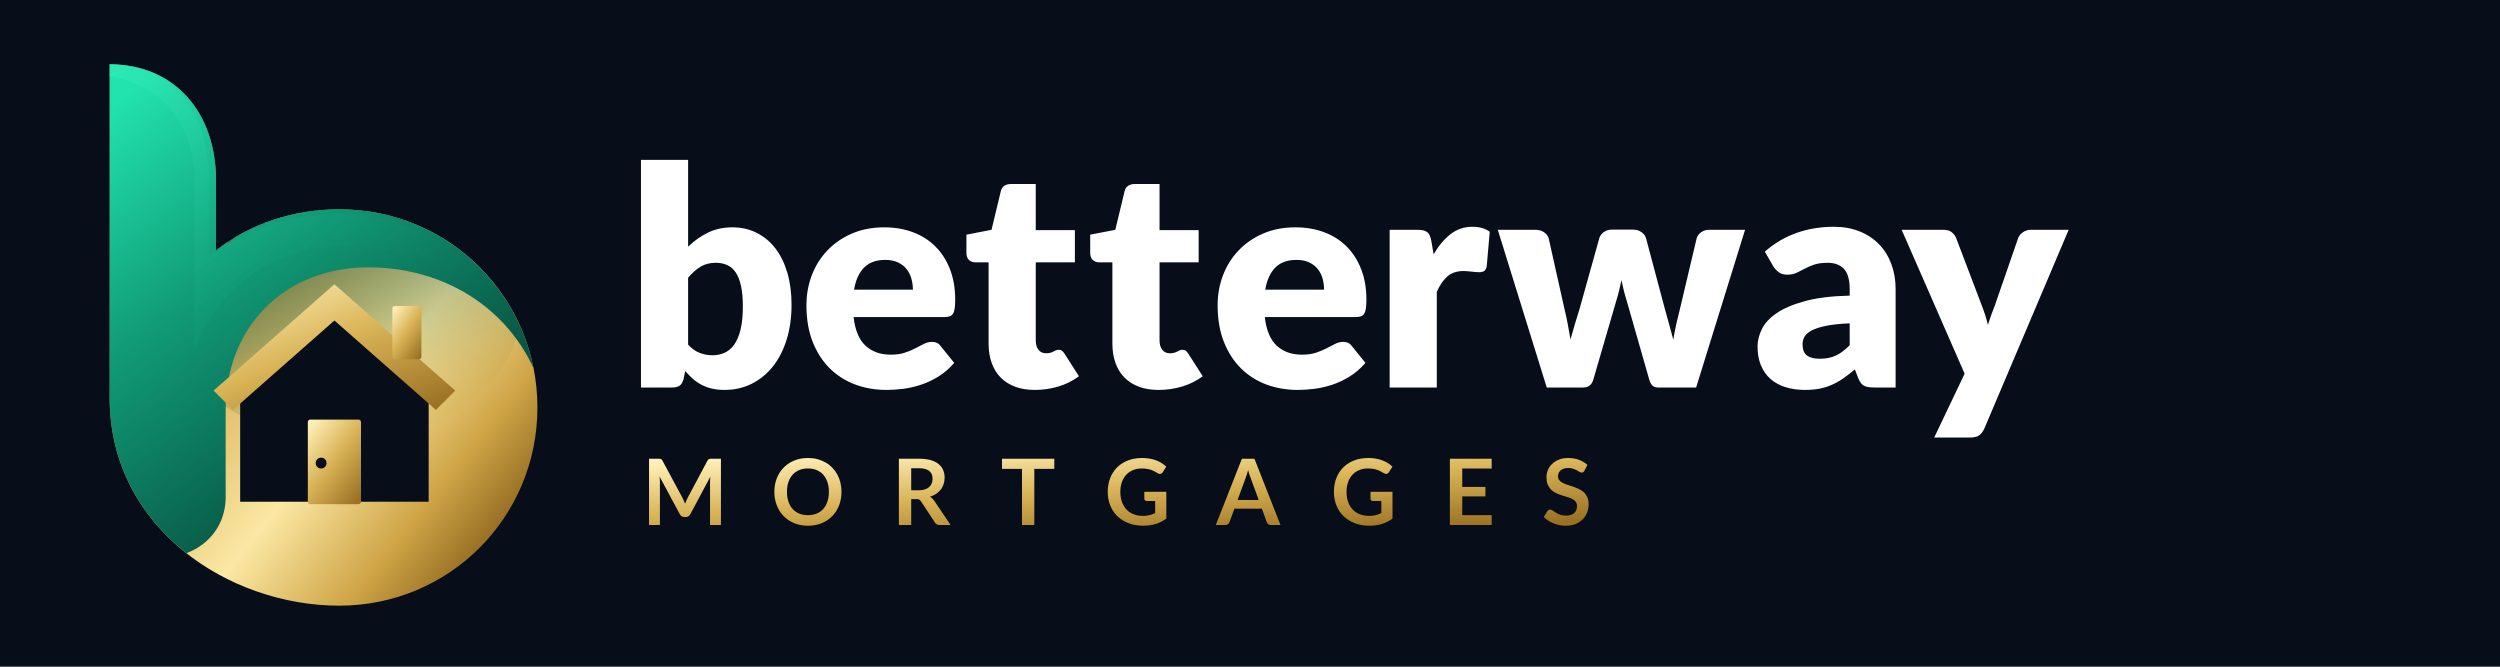
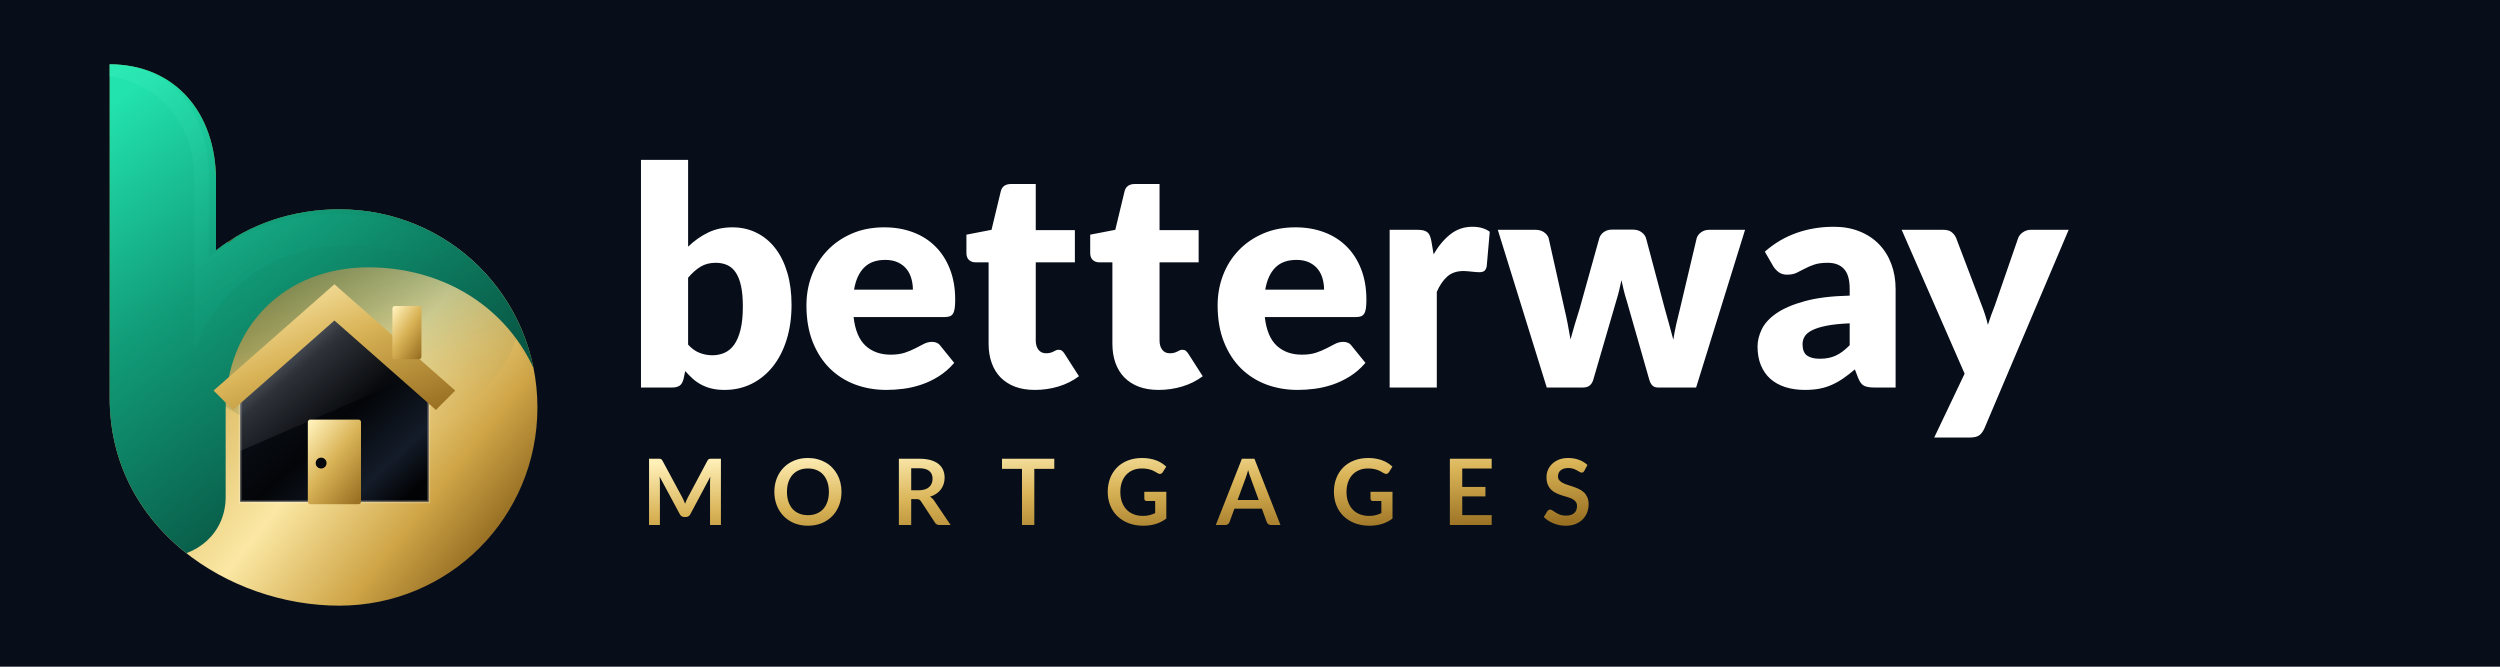
<svg xmlns="http://www.w3.org/2000/svg" viewBox="0 0 1200 320" width="1200" height="320">
  <defs>
    <linearGradient id="bw-emerald" x1="12%" y1="4%" x2="72%" y2="96%">
      <stop offset="0%" stop-color="#22E2AD" />
      <stop offset="38%" stop-color="#119C78" />
      <stop offset="78%" stop-color="#095E4A" />
      <stop offset="100%" stop-color="#053B2E" />
    </linearGradient>
    <linearGradient id="bw-emerald-hi" x1="0%" y1="0%" x2="100%" y2="100%">
      <stop offset="0%" stop-color="#34F0BC" stop-opacity="0.55" />
      <stop offset="60%" stop-color="#119C78" stop-opacity="0.1" />
      <stop offset="100%" stop-color="#053B2E" stop-opacity="0" />
    </linearGradient>
    <linearGradient id="bw-inner-depth" x1="25%" y1="0%" x2="75%" y2="100%">
      <stop offset="0%" stop-color="#063D2F" stop-opacity="0.72" />
      <stop offset="52%" stop-color="#0B5442" stop-opacity="0.28" />
      <stop offset="100%" stop-color="#D4AE52" stop-opacity="0" />
    </linearGradient>
    <linearGradient id="bw-gold" x1="15%" y1="15%" x2="88%" y2="85%">
      <stop offset="0%" stop-color="#8C651D" />
      <stop offset="32%" stop-color="#D4AE52" />
      <stop offset="62%" stop-color="#FBE8A4" />
      <stop offset="84%" stop-color="#CFA547" />
      <stop offset="100%" stop-color="#8F671E" />
    </linearGradient>
    <linearGradient id="bw-gold-roof" x1="10%" y1="0%" x2="90%" y2="100%">
      <stop offset="0%" stop-color="#FFF0B8" />
      <stop offset="48%" stop-color="#D9B356" />
      <stop offset="100%" stop-color="#9A7123" />
    </linearGradient>
    <linearGradient id="bw-navy-bg" x1="0%" y1="0%" x2="100%" y2="100%">
      <stop offset="0%" stop-color="#12233D" />
      <stop offset="100%" stop-color="#070E1A" />
    </linearGradient>
    <clipPath id="bw-b-clip">
      <path d="M 108,36                C 162,36 196,76 196,132                L 196,190                C 224,168 260,156 298,156                C 389,156 462,229 462,320                C 462,411 389,484 298,484                C 207,484 108,420 108,312                Z" />
    </clipPath>
+     <linearGradient id="bw-shining-black-home" x1="8%" y1="6%" x2="92%" y2="94%">
+       <stop offset="0%" stop-color="#273244" />
+       <stop offset="26%" stop-color="#0B0F17" />
+       <stop offset="56%" stop-color="#030508" />
+       <stop offset="84%" stop-color="#141C29" />
+       <stop offset="100%" stop-color="#020305" />
+     </linearGradient>
+     <linearGradient id="bw-home-gloss" x1="0%" y1="0%" x2="100%" y2="100%">
+       <stop offset="0%" stop-color="#FFFFFF" stop-opacity="0.52" />
+       <stop offset="38%" stop-color="#FFFFFF" stop-opacity="0.14" />
+       <stop offset="72%" stop-color="#FFFFFF" stop-opacity="0" />
+       <stop offset="100%" stop-color="#FFFFFF" stop-opacity="0" />
+     </linearGradient>
  </defs>
  <rect width="1200" height="320" fill="#070E1A" />
  <g transform="translate(-10, 10) scale(0.58)">
    <g clip-path="url(#bw-b-clip)">
      <rect x="90" y="30" width="390" height="470" fill="url(#bw-gold)" />
      <ellipse cx="302" cy="242" rx="145" ry="105" fill="url(#bw-inner-depth)" />
      <path d="M 96,30                L 206,30                L 206,184                C 232,162 266,150 304,150                C 394,150 468,224 468,314                C 452,248 394,204 322,204                C 254,204 204,252 204,322                L 204,394                C 204,424 180,444 152,444                C 120,444 96,400 96,312                Z" fill="url(#bw-emerald)" />
      <path d="M 108,36                C 158,36 190,74 190,130                L 190,196                C 220,172 258,160 298,160                C 382,160 448,222 458,302                C 442,232 380,186 306,186                C 242,186 196,222 178,274                L 178,130                C 178,86 150,52 108,46 Z" fill="url(#bw-emerald-hi)" />
    </g>
-     <path d="M 294,244              L 372,312              L 372,398              L 216,398              L 216,312 Z" fill="#070E1A" />
+     <path d="M 294,244              L 372,312              L 372,398              L 216,398              L 216,312 Z" fill="url(#bw-shining-black-home)" />
+     <path d="M 294,244              L 354,296              L 216,356              L 216,312 Z" fill="url(#bw-home-gloss)" />
+     <path d="M 294,244              L 372,312              L 372,398              L 216,398              L 216,312 Z" fill="none" stroke="#FFFFFF" stroke-opacity="0.22" stroke-width="2.5" />
    <path d="M 294,218              L 394,306              L 378,322              L 294,248              L 210,322              L 194,306 Z" fill="url(#bw-gold-roof)" />
    <rect x="342" y="236" width="24" height="44" rx="2" fill="url(#bw-gold-roof)" />
    <rect x="272" y="330" width="44" height="70" rx="2" fill="url(#bw-gold-roof)" />
-     <circle cx="283" cy="366" r="4.5" fill="#070E1A" />
+     <circle cx="283" cy="366" r="4.5" fill="#04070C" />
  </g>
  <g transform="translate(300, 186)">
    <path d="M 7.67,-0.00 L 7.67,-109.27 L 30.29,-109.27 L 30.29,-67.59 Q 34.67,-71.84 39.85,-74.35 Q 45.03,-76.88 51.53,-76.88 Q 57.97,-76.88 63.21,-74.23 Q 68.48,-71.61 72.20,-66.75 Q 75.92,-61.91 77.93,-55.05 Q 79.94,-48.18 79.94,-39.72 Q 79.94,-30.52 77.59,-23.00 Q 75.26,-15.47 70.99,-10.11 Q 66.73,-4.75 60.80,-1.78 Q 54.89,1.16 47.75,1.16 Q 44.30,1.16 41.61,0.50 Q 38.92,-0.14 36.64,-1.35 Q 34.38,-2.55 32.51,-4.22 Q 30.66,-5.91 28.90,-7.89 L 28.11,-4.08 Q 27.51,-1.76 26.19,-0.87 Q 24.89,-0.00 22.70,-0.00 L 7.67,-0.00 Z M 43.57,-59.86 Q 39.42,-59.86 36.34,-58.03 Q 33.28,-56.21 30.29,-52.70 L 30.29,-20.58 Q 32.85,-17.75 35.84,-16.61 Q 38.83,-15.47 41.91,-15.47 Q 45.12,-15.47 47.81,-16.68 Q 50.51,-17.88 52.45,-20.62 Q 54.38,-23.36 55.48,-27.85 Q 56.57,-32.35 56.57,-38.92 Q 56.57,-44.60 55.73,-48.57 Q 54.89,-52.56 53.24,-55.07 Q 51.60,-57.60 49.16,-58.72 Q 46.72,-59.86 43.57,-59.86 Z M 124.45,-76.88 Q 131.98,-76.88 138.21,-74.53 Q 144.46,-72.20 148.95,-67.73 Q 153.45,-63.28 155.96,-56.83 Q 158.49,-50.37 158.49,-42.20 Q 158.49,-39.65 158.26,-38.03 Q 158.03,-36.43 157.44,-35.47 Q 156.87,-34.54 155.89,-34.17 Q 154.91,-33.81 153.38,-33.81 L 109.72,-33.81 Q 110.81,-24.32 115.49,-20.03 Q 120.16,-15.76 127.53,-15.76 Q 131.48,-15.76 134.31,-16.70 Q 137.16,-17.66 139.37,-18.82 Q 141.61,-20.01 143.48,-20.94 Q 145.35,-21.90 147.38,-21.90 Q 150.09,-21.90 151.46,-19.94 L 158.03,-11.82 Q 154.54,-7.80 150.48,-5.29 Q 146.44,-2.78 142.15,-1.35 Q 137.89,0.07 133.62,0.62 Q 129.36,1.16 125.48,1.16 Q 117.52,1.16 110.54,-1.41 Q 103.58,-4.01 98.35,-9.12 Q 93.15,-14.23 90.12,-21.83 Q 87.09,-29.43 87.09,-39.49 Q 87.09,-47.09 89.66,-53.86 Q 92.26,-60.66 97.12,-65.77 Q 101.98,-70.88 108.87,-73.87 Q 115.78,-76.88 124.45,-76.88 Z M 124.91,-61.25 Q 118.41,-61.25 114.76,-57.56 Q 111.11,-53.88 109.94,-46.95 L 138.19,-46.95 Q 138.19,-49.64 137.48,-52.20 Q 136.79,-54.75 135.22,-56.76 Q 133.67,-58.77 131.11,-60.00 Q 128.56,-61.25 124.91,-61.25 Z M 196.73,1.16 Q 191.32,1.16 187.20,-0.39 Q 183.09,-1.96 180.26,-4.84 Q 177.45,-7.73 176.00,-11.82 Q 174.53,-15.92 174.53,-20.94 L 174.53,-60.09 L 168.12,-60.09 Q 166.37,-60.09 165.11,-61.21 Q 163.88,-62.35 163.88,-64.54 L 163.88,-73.36 L 175.93,-75.69 L 180.38,-94.17 Q 181.26,-97.68 185.35,-97.68 L 197.16,-97.68 L 197.16,-75.55 L 215.94,-75.55 L 215.94,-60.09 L 197.16,-60.09 L 197.16,-22.49 Q 197.16,-19.85 198.44,-18.14 Q 199.72,-16.43 202.14,-16.43 Q 203.37,-16.43 204.21,-16.68 Q 205.06,-16.93 205.67,-17.25 Q 206.29,-17.59 206.84,-17.84 Q 207.38,-18.11 208.12,-18.11 Q 209.14,-18.11 209.76,-17.63 Q 210.40,-17.16 211.03,-16.13 L 217.90,-5.41 Q 213.52,-2.12 208.05,-0.48 Q 202.57,1.16 196.73,1.16 Z M 256.14,1.16 Q 250.74,1.16 246.61,-0.39 Q 242.50,-1.96 239.67,-4.84 Q 236.87,-7.73 235.41,-11.82 Q 233.95,-15.92 233.95,-20.94 L 233.95,-60.09 L 227.54,-60.09 Q 225.78,-60.09 224.53,-61.21 Q 223.30,-62.35 223.30,-64.54 L 223.30,-73.36 L 235.34,-75.69 L 239.79,-94.17 Q 240.68,-97.68 244.76,-97.68 L 256.58,-97.68 L 256.58,-75.55 L 275.35,-75.55 L 275.35,-60.09 L 256.58,-60.09 L 256.58,-22.49 Q 256.58,-19.85 257.86,-18.14 Q 259.13,-16.43 261.55,-16.43 Q 262.78,-16.43 263.63,-16.68 Q 264.47,-16.93 265.09,-17.25 Q 265.70,-17.59 266.25,-17.84 Q 266.80,-18.11 267.53,-18.11 Q 268.56,-18.11 269.17,-17.63 Q 269.81,-17.16 270.45,-16.13 L 277.31,-5.41 Q 272.94,-2.12 267.46,-0.48 Q 261.99,1.16 256.14,1.16 Z M 321.83,-76.88 Q 329.36,-76.88 335.59,-74.53 Q 341.84,-72.20 346.33,-67.73 Q 350.83,-63.28 353.34,-56.83 Q 355.87,-50.37 355.87,-42.20 Q 355.87,-39.65 355.64,-38.03 Q 355.41,-36.43 354.82,-35.47 Q 354.25,-34.54 353.27,-34.17 Q 352.29,-33.81 350.76,-33.81 L 307.10,-33.81 Q 308.19,-24.32 312.87,-20.03 Q 317.54,-15.76 324.91,-15.76 Q 328.86,-15.76 331.69,-16.70 Q 334.54,-17.66 336.75,-18.82 Q 338.99,-20.01 340.86,-20.94 Q 342.73,-21.90 344.76,-21.90 Q 347.47,-21.90 348.84,-19.94 L 355.41,-11.82 Q 351.92,-7.80 347.86,-5.29 Q 343.82,-2.78 339.53,-1.35 Q 335.27,0.07 331.00,0.62 Q 326.74,1.16 322.86,1.16 Q 314.90,1.16 307.92,-1.41 Q 300.96,-4.01 295.73,-9.12 Q 290.53,-14.23 287.50,-21.83 Q 284.46,-29.43 284.46,-39.49 Q 284.46,-47.09 287.04,-53.86 Q 289.64,-60.66 294.50,-65.77 Q 299.36,-70.88 306.25,-73.87 Q 313.16,-76.88 321.83,-76.88 Z M 322.29,-61.25 Q 315.79,-61.25 312.14,-57.56 Q 308.49,-53.88 307.32,-46.95 L 335.56,-46.95 Q 335.56,-49.64 334.86,-52.20 Q 334.17,-54.75 332.60,-56.76 Q 331.05,-58.77 328.49,-60.00 Q 325.94,-61.25 322.29,-61.25 Z M 367.03,-0.00 L 367.03,-75.69 L 380.47,-75.69 Q 382.13,-75.69 383.28,-75.40 Q 384.42,-75.12 385.17,-74.48 Q 385.94,-73.87 386.33,-72.84 Q 386.74,-71.84 387.04,-70.38 L 388.13,-63.94 Q 391.72,-70.08 396.28,-73.62 Q 400.84,-77.15 406.75,-77.15 Q 411.86,-77.15 415.08,-74.76 L 413.62,-58.10 Q 413.25,-56.51 412.41,-55.91 Q 411.56,-55.34 410.10,-55.34 Q 409.51,-55.34 408.55,-55.41 Q 407.62,-55.48 406.59,-55.59 Q 405.59,-55.71 404.51,-55.80 Q 403.46,-55.91 402.57,-55.91 Q 397.62,-55.91 394.66,-53.24 Q 391.72,-50.60 389.66,-45.92 L 389.66,-0.00 L 367.03,-0.00 Z M 418.94,-75.69 L 437.05,-75.69 Q 439.45,-75.69 441.09,-74.55 Q 442.73,-73.43 443.33,-71.77 L 450.92,-37.82 Q 451.86,-33.95 452.54,-30.29 Q 453.25,-26.64 453.84,-23.06 Q 454.85,-26.64 455.90,-30.29 Q 456.97,-33.95 458.22,-37.82 L 467.71,-71.84 Q 468.28,-73.50 469.88,-74.64 Q 471.50,-75.78 473.69,-75.78 L 483.77,-75.78 Q 486.17,-75.78 487.81,-74.64 Q 489.45,-73.50 490.05,-71.84 L 499.10,-37.82 Q 500.20,-33.95 501.20,-30.29 Q 502.23,-26.64 503.19,-22.93 Q 503.76,-26.58 504.56,-30.23 Q 505.38,-33.88 506.40,-37.82 L 514.43,-71.77 Q 515.00,-73.43 516.60,-74.55 Q 518.22,-75.69 520.41,-75.69 L 537.63,-75.69 L 514.14,-0.00 L 495.73,-0.00 Q 494.27,-0.00 493.24,-0.87 Q 492.24,-1.76 491.64,-3.79 L 480.85,-41.54 Q 480.03,-44.10 479.42,-46.56 Q 478.80,-49.05 478.30,-51.53 Q 477.77,-48.98 477.16,-46.45 Q 476.54,-43.94 475.74,-41.38 L 464.79,-3.79 Q 463.70,-0.00 459.96,-0.00 L 442.44,-0.00 L 418.94,-75.69 Z M 599.53,-0.00 Q 596.32,-0.00 594.68,-0.87 Q 593.03,-1.76 591.94,-4.52 L 590.34,-8.69 Q 587.49,-6.27 584.87,-4.45 Q 582.24,-2.62 579.41,-1.35 Q 576.61,-0.07 573.44,0.55 Q 570.27,1.16 566.39,1.16 Q 561.21,1.16 556.97,-0.18 Q 552.75,-1.53 549.78,-4.15 Q 546.84,-6.80 545.22,-10.70 Q 543.62,-14.60 543.62,-19.71 Q 543.62,-23.72 545.65,-27.95 Q 547.70,-32.19 552.75,-35.66 Q 557.79,-39.12 566.32,-41.45 Q 574.85,-43.80 587.85,-44.10 L 587.85,-47.31 Q 587.85,-53.95 585.12,-56.89 Q 582.38,-59.86 577.34,-59.86 Q 573.32,-59.86 570.77,-58.97 Q 568.21,-58.10 566.21,-57.01 Q 564.20,-55.91 562.30,-55.02 Q 560.41,-54.16 557.79,-54.16 Q 555.44,-54.16 553.82,-55.32 Q 552.22,-56.51 551.22,-58.10 L 547.11,-65.20 Q 553.98,-71.24 562.33,-74.19 Q 570.70,-77.15 580.26,-77.15 Q 587.12,-77.15 592.62,-74.92 Q 598.14,-72.70 601.98,-68.71 Q 605.81,-64.74 607.84,-59.27 Q 609.89,-53.79 609.89,-47.31 L 609.89,-0.00 L 599.53,-0.00 Z M 573.55,-13.80 Q 577.93,-13.80 581.22,-15.33 Q 584.50,-16.86 587.85,-20.30 L 587.85,-30.80 Q 581.06,-30.52 576.68,-29.63 Q 572.30,-28.77 569.74,-27.44 Q 567.19,-26.14 566.21,-24.45 Q 565.22,-22.77 565.22,-20.80 Q 565.22,-16.93 567.35,-15.35 Q 569.47,-13.80 573.55,-13.80 Z M 652.51,19.64 Q 651.49,21.90 650.03,22.95 Q 648.57,24.02 645.37,24.02 L 628.42,24.02 L 643.02,-6.64 L 612.80,-75.69 L 632.80,-75.69 Q 635.43,-75.69 636.84,-74.53 Q 638.28,-73.36 638.94,-71.77 L 651.35,-39.12 Q 653.11,-34.61 654.20,-30.07 Q 654.93,-32.42 655.75,-34.70 Q 656.60,-37.00 657.49,-39.28 L 668.73,-71.77 Q 669.37,-73.43 671.06,-74.55 Q 672.75,-75.69 674.71,-75.69 L 692.96,-75.69 L 652.51,19.64 Z" fill="#FFFFFF" />
    <path d="M 19.51,-13.20 Q 19.89,-12.50 20.21,-11.74 Q 20.53,-10.98 20.83,-10.21 Q 21.14,-11.02 21.47,-11.78 Q 21.80,-12.54 22.18,-13.24 L 31.57,-30.87 Q 31.75,-31.20 31.94,-31.39 Q 32.14,-31.59 32.37,-31.68 Q 32.60,-31.77 32.89,-31.79 Q 33.18,-31.81 33.57,-31.81 L 38.04,-31.81 L 38.04,-0.00 L 32.82,-0.00 L 32.82,-20.55 Q 32.82,-21.12 32.86,-21.80 Q 32.89,-22.48 32.96,-23.19 L 23.34,-5.15 Q 22.66,-3.85 21.25,-3.85 L 20.42,-3.85 Q 19.01,-3.85 18.33,-5.15 L 8.60,-23.25 Q 8.67,-22.53 8.71,-21.84 Q 8.76,-21.14 8.76,-20.55 L 8.76,-0.00 L 3.54,-0.00 L 3.54,-31.81 L 8.01,-31.81 Q 8.40,-31.81 8.69,-31.79 Q 8.98,-31.77 9.21,-31.68 Q 9.44,-31.59 9.62,-31.39 Q 9.81,-31.20 9.99,-30.87 L 19.51,-13.20 L 19.51,-13.20 Z M 95.92,-15.91 Q 95.92,-12.41 94.76,-9.43 Q 93.61,-6.45 91.50,-4.27 Q 89.39,-2.09 86.42,-0.87 Q 83.45,0.35 79.82,0.35 Q 76.21,0.35 73.24,-0.87 Q 70.27,-2.09 68.14,-4.27 Q 66.02,-6.45 64.85,-9.43 Q 63.69,-12.41 63.69,-15.91 Q 63.69,-19.40 64.85,-22.39 Q 66.02,-25.37 68.14,-27.54 Q 70.27,-29.72 73.24,-30.94 Q 76.21,-32.16 79.82,-32.16 Q 82.24,-32.16 84.37,-31.60 Q 86.50,-31.04 88.28,-30.02 Q 90.07,-29.00 91.48,-27.53 Q 92.91,-26.07 93.90,-24.26 Q 94.89,-22.46 95.40,-20.35 Q 95.92,-18.24 95.92,-15.91 Z M 89.87,-15.91 Q 89.87,-18.52 89.16,-20.60 Q 88.46,-22.68 87.16,-24.13 Q 85.87,-25.59 84.00,-26.36 Q 82.15,-27.13 79.82,-27.13 Q 77.48,-27.13 75.62,-26.36 Q 73.77,-25.59 72.45,-24.13 Q 71.15,-22.68 70.44,-20.60 Q 69.74,-18.52 69.74,-15.91 Q 69.74,-13.29 70.44,-11.21 Q 71.15,-9.13 72.45,-7.69 Q 73.77,-6.25 75.62,-5.48 Q 77.48,-4.71 79.82,-4.71 Q 82.15,-4.71 84.00,-5.48 Q 85.87,-6.25 87.16,-7.69 Q 88.46,-9.13 89.16,-11.21 Q 89.87,-13.29 89.87,-15.91 Z M 129.38,-12.43 L 129.38,-0.00 L 123.46,-0.00 L 123.46,-31.81 L 133.16,-31.81 Q 136.40,-31.81 138.72,-31.14 Q 141.04,-30.47 142.52,-29.26 Q 144.01,-28.05 144.71,-26.37 Q 145.42,-24.68 145.42,-22.66 Q 145.42,-21.05 144.94,-19.62 Q 144.47,-18.19 143.58,-17.02 Q 142.69,-15.86 141.38,-14.98 Q 140.07,-14.10 138.40,-13.57 Q 139.52,-12.94 140.34,-11.75 L 148.30,-0.00 L 142.95,-0.00 Q 141.44,-0.00 140.75,-1.19 L 134.07,-11.37 Q 133.69,-11.95 133.24,-12.19 Q 132.79,-12.43 131.91,-12.43 L 129.38,-12.43 Z M 129.38,-16.68 L 133.08,-16.68 Q 134.75,-16.68 135.99,-17.09 Q 137.23,-17.51 138.03,-18.25 Q 138.84,-18.99 139.23,-20.00 Q 139.63,-21.01 139.63,-22.22 Q 139.63,-24.64 138.03,-25.94 Q 136.44,-27.24 133.16,-27.24 L 129.38,-27.24 L 129.38,-16.68 Z M 198.06,-31.81 L 198.06,-26.95 L 188.47,-26.95 L 188.47,-0.00 L 182.55,-0.00 L 182.55,-26.95 L 172.96,-26.95 L 172.96,-31.81 L 198.06,-31.81 Z M 251.83,-3.08 Q 249.41,-1.30 246.67,-0.47 Q 243.93,0.35 240.80,0.35 Q 236.91,0.35 233.75,-0.86 Q 230.60,-2.07 228.36,-4.22 Q 226.13,-6.38 224.92,-9.37 Q 223.71,-12.36 223.71,-15.91 Q 223.71,-19.49 224.87,-22.48 Q 226.04,-25.48 228.19,-27.63 Q 230.33,-29.79 233.39,-30.97 Q 236.45,-32.16 240.25,-32.16 Q 242.19,-32.16 243.87,-31.85 Q 245.56,-31.55 247.00,-31.01 Q 248.44,-30.47 249.62,-29.70 Q 250.81,-28.93 251.80,-28.01 L 250.11,-25.32 Q 249.71,-24.68 249.07,-24.54 Q 248.44,-24.40 247.69,-24.86 Q 246.96,-25.28 246.23,-25.69 Q 245.51,-26.11 244.62,-26.42 Q 243.73,-26.73 242.62,-26.93 Q 241.51,-27.13 240.06,-27.13 Q 237.70,-27.13 235.80,-26.33 Q 233.90,-25.54 232.55,-24.06 Q 231.21,-22.59 230.48,-20.52 Q 229.76,-18.46 229.76,-15.91 Q 229.76,-13.18 230.54,-11.03 Q 231.32,-8.89 232.74,-7.40 Q 234.16,-5.92 236.16,-5.14 Q 238.16,-4.36 240.63,-4.36 Q 242.39,-4.36 243.77,-4.72 Q 245.16,-5.08 246.48,-5.72 L 246.48,-11.51 L 242.48,-11.51 Q 241.90,-11.51 241.59,-11.82 Q 241.27,-12.14 241.27,-12.61 L 241.27,-15.95 L 251.83,-15.95 L 251.83,-3.08 L 251.83,-3.08 Z M 306.63,-0.00 L 302.05,-0.00 Q 301.28,-0.00 300.80,-0.39 Q 300.32,-0.77 300.07,-1.34 L 297.70,-7.83 L 284.52,-7.83 L 282.14,-1.34 Q 281.97,-0.84 281.46,-0.42 Q 280.96,-0.00 280.21,-0.00 L 275.59,-0.00 L 288.11,-31.81 L 294.13,-31.81 L 306.63,-0.00 Z M 286.04,-12.01 L 296.18,-12.01 L 292.31,-22.59 Q 292.02,-23.30 291.71,-24.25 Q 291.41,-25.21 291.10,-26.33 Q 290.79,-25.21 290.49,-24.24 Q 290.20,-23.28 289.91,-22.55 L 286.04,-12.01 Z M 360.40,-3.08 Q 357.98,-1.30 355.23,-0.47 Q 352.50,0.35 349.37,0.35 Q 345.48,0.35 342.32,-0.86 Q 339.17,-2.07 336.93,-4.22 Q 334.70,-6.38 333.49,-9.37 Q 332.28,-12.36 332.28,-15.91 Q 332.28,-19.49 333.44,-22.48 Q 334.61,-25.48 336.75,-27.63 Q 338.90,-29.79 341.96,-30.97 Q 345.02,-32.16 348.82,-32.16 Q 350.76,-32.16 352.44,-31.85 Q 354.13,-31.55 355.56,-31.01 Q 357.01,-30.47 358.19,-29.70 Q 359.38,-28.93 360.37,-28.01 L 358.68,-25.32 Q 358.28,-24.68 357.64,-24.54 Q 357.01,-24.40 356.26,-24.86 Q 355.53,-25.28 354.80,-25.69 Q 354.08,-26.11 353.19,-26.42 Q 352.30,-26.73 351.19,-26.93 Q 350.08,-27.13 348.63,-27.13 Q 346.27,-27.13 344.37,-26.33 Q 342.47,-25.54 341.12,-24.06 Q 339.78,-22.59 339.05,-20.52 Q 338.33,-18.46 338.33,-15.91 Q 338.33,-13.18 339.11,-11.03 Q 339.89,-8.89 341.31,-7.40 Q 342.73,-5.92 344.73,-5.14 Q 346.73,-4.36 349.20,-4.36 Q 350.96,-4.36 352.34,-4.72 Q 353.73,-5.08 355.05,-5.72 L 355.05,-11.51 L 351.05,-11.51 Q 350.47,-11.51 350.15,-11.82 Q 349.84,-12.14 349.84,-12.61 L 349.84,-15.95 L 360.40,-15.95 L 360.40,-3.08 L 360.40,-3.08 Z M 408.01,-31.81 L 408.01,-27.10 L 393.88,-27.10 L 393.88,-18.28 L 405.01,-18.28 L 405.01,-13.73 L 393.88,-13.73 L 393.88,-4.73 L 408.01,-4.73 L 408.01,-0.00 L 387.94,-0.00 L 387.94,-31.81 L 408.01,-31.81 Z M 452.49,-26.03 Q 452.23,-25.56 451.92,-25.36 Q 451.63,-25.15 451.19,-25.15 Q 450.73,-25.15 450.18,-25.49 Q 449.65,-25.83 448.90,-26.24 Q 448.16,-26.66 447.15,-27.00 Q 446.16,-27.35 444.79,-27.35 Q 443.56,-27.35 442.63,-27.05 Q 441.71,-26.75 441.08,-26.22 Q 440.46,-25.70 440.15,-24.96 Q 439.84,-24.22 439.84,-23.34 Q 439.84,-22.22 440.46,-21.47 Q 441.10,-20.72 442.13,-20.19 Q 443.16,-19.67 444.48,-19.25 Q 445.80,-18.83 447.19,-18.36 Q 448.58,-17.89 449.90,-17.26 Q 451.22,-16.63 452.25,-15.68 Q 453.28,-14.72 453.90,-13.33 Q 454.54,-11.95 454.54,-9.97 Q 454.54,-7.81 453.79,-5.93 Q 453.06,-4.05 451.64,-2.65 Q 450.23,-1.25 448.18,-0.45 Q 446.13,0.35 443.49,0.35 Q 441.98,0.35 440.50,0.06 Q 439.03,-0.24 437.67,-0.79 Q 436.32,-1.34 435.13,-2.11 Q 433.95,-2.88 433.02,-3.83 L 434.76,-6.67 Q 434.98,-6.97 435.33,-7.18 Q 435.68,-7.39 436.08,-7.39 Q 436.63,-7.39 437.27,-6.94 Q 437.91,-6.49 438.79,-5.94 Q 439.67,-5.39 440.84,-4.94 Q 442.02,-4.49 443.67,-4.49 Q 446.20,-4.49 447.58,-5.69 Q 448.97,-6.89 448.97,-9.13 Q 448.97,-10.38 448.34,-11.17 Q 447.72,-11.97 446.68,-12.51 Q 445.65,-13.05 444.33,-13.42 Q 443.01,-13.79 441.64,-14.23 Q 440.28,-14.67 438.96,-15.29 Q 437.64,-15.91 436.60,-16.90 Q 435.57,-17.89 434.94,-19.37 Q 434.32,-20.86 434.32,-23.03 Q 434.32,-24.77 435.01,-26.42 Q 435.71,-28.07 437.03,-29.34 Q 438.35,-30.62 440.28,-31.39 Q 442.22,-32.16 444.73,-32.16 Q 447.54,-32.16 449.91,-31.28 Q 452.29,-30.40 453.97,-28.82 L 452.49,-26.03 Z" transform="translate(8, 66)" fill="url(#bw-gold-roof)" />
  </g>
</svg>
